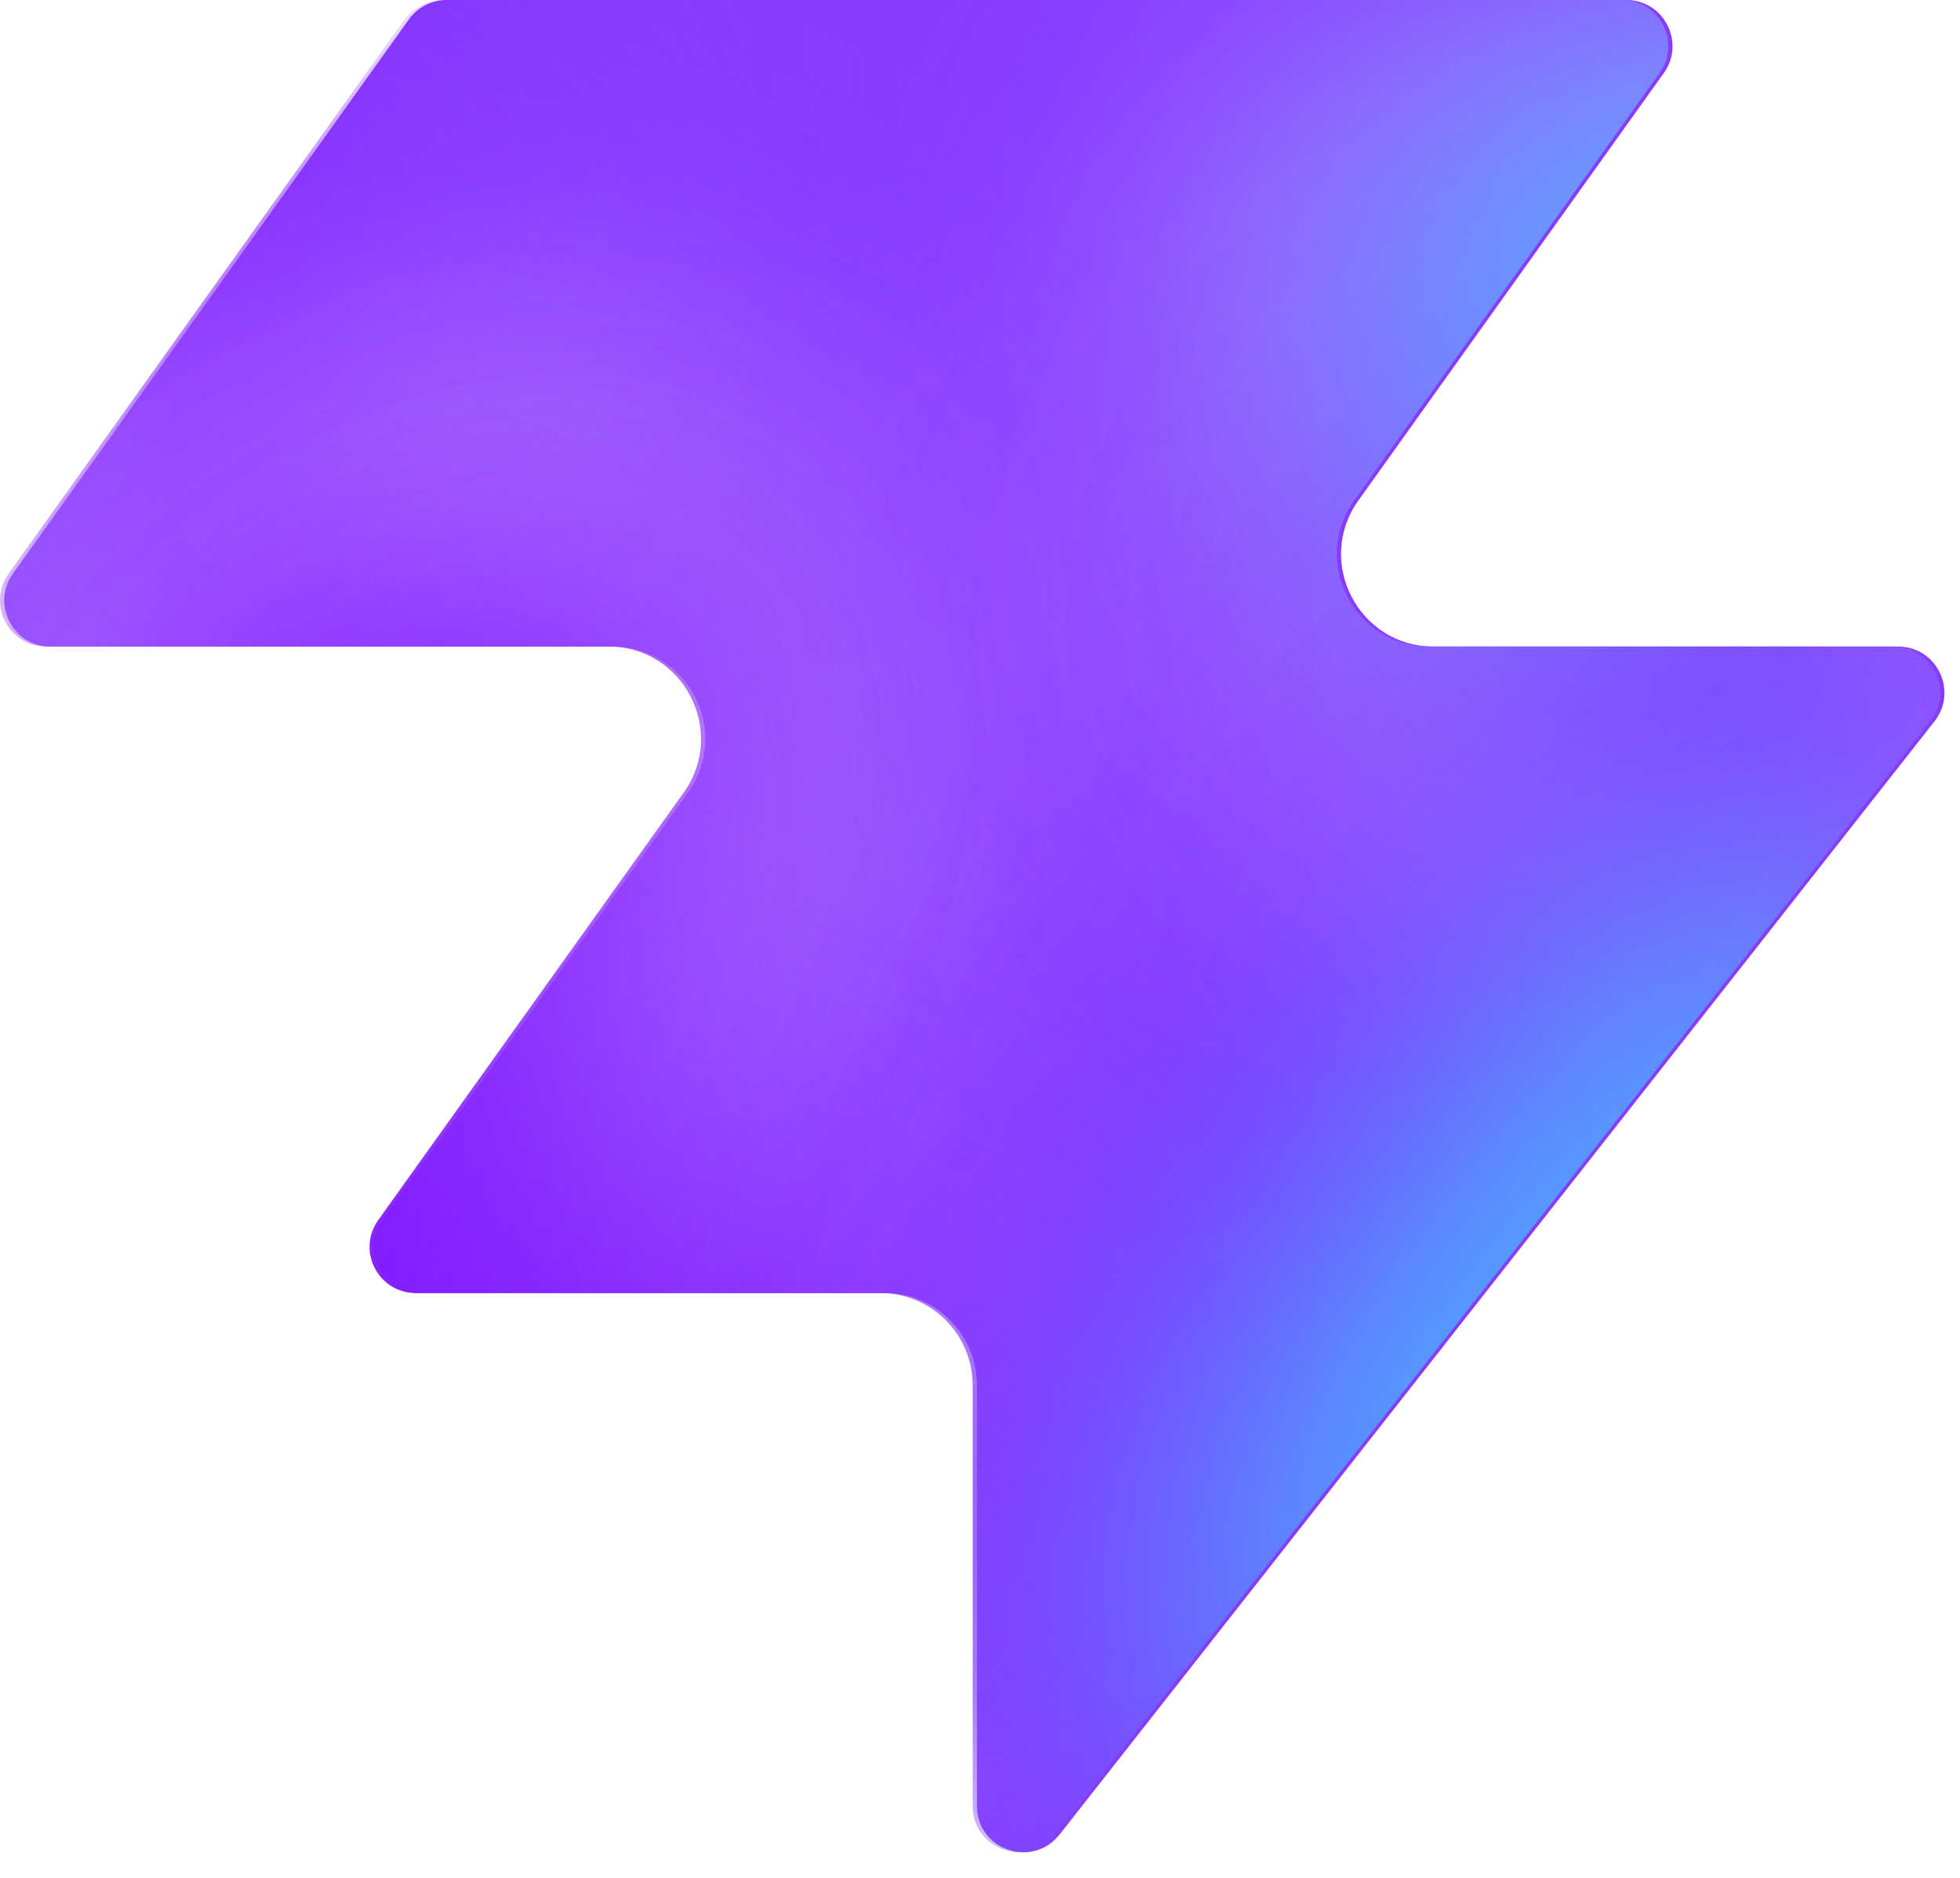
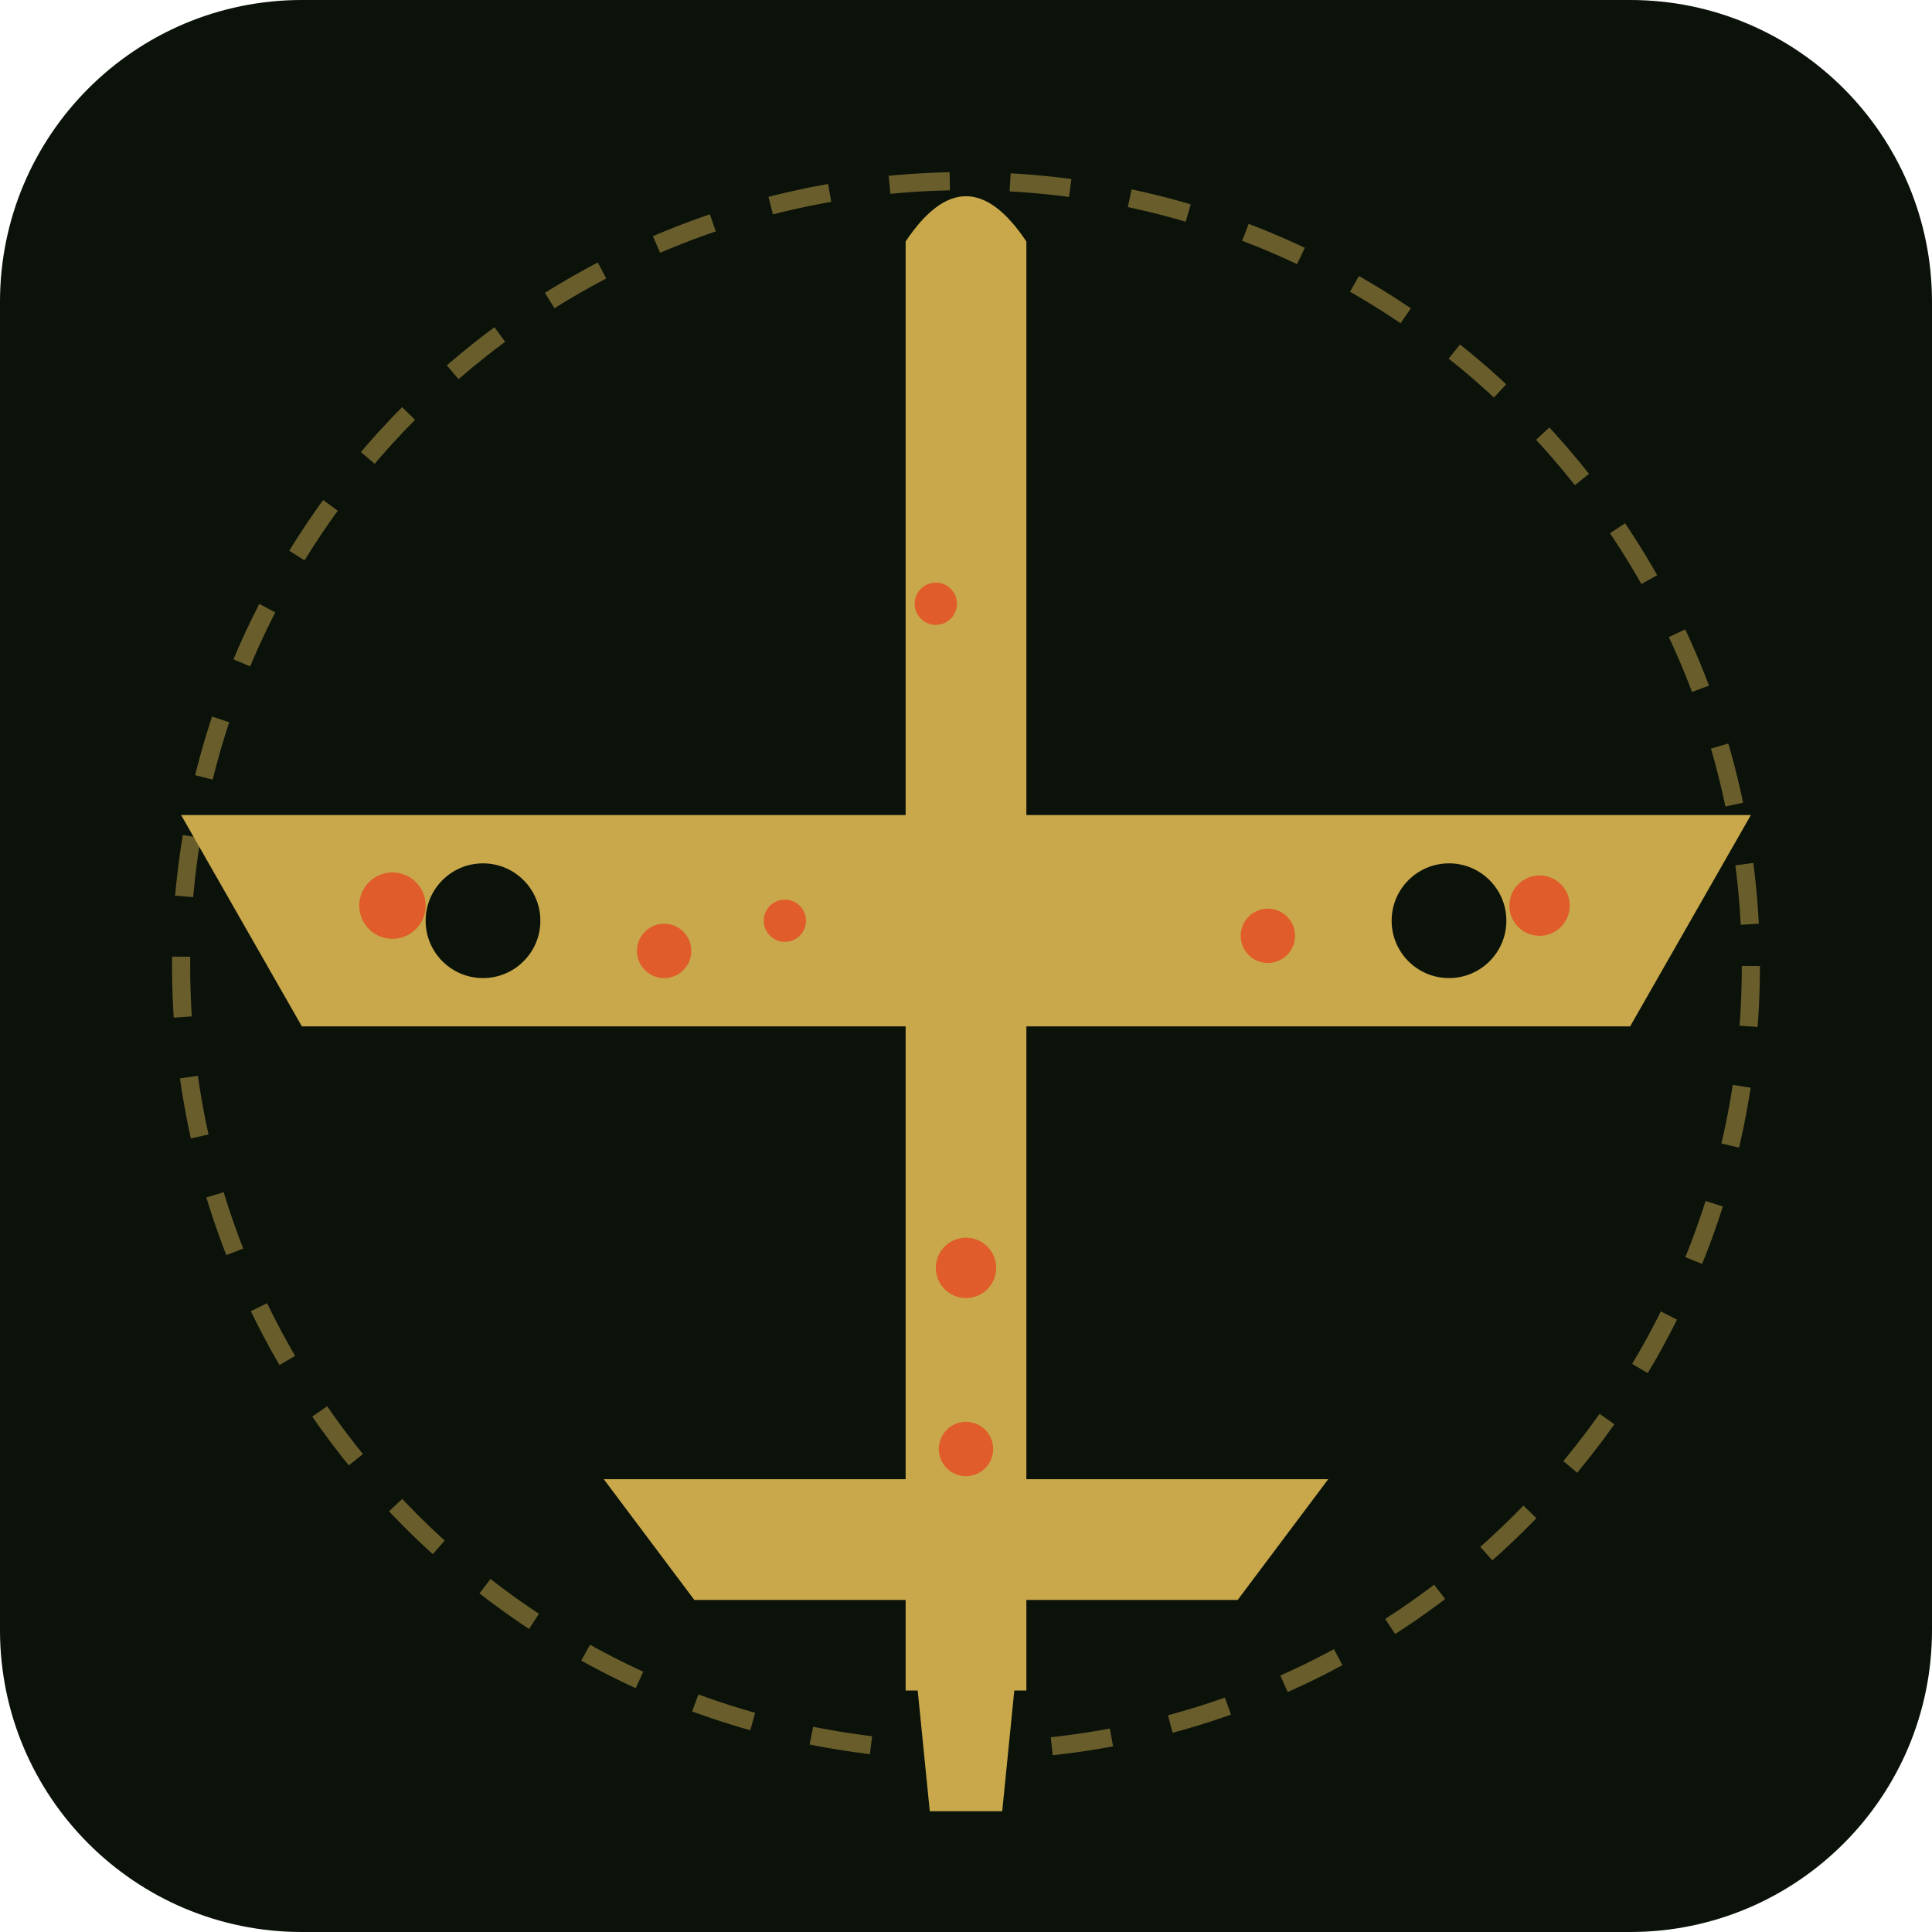
- <svg xmlns="http://www.w3.org/2000/svg" width="48" height="46" fill="none" viewBox="0 0 48 46">
-   <path fill="#863bff" d="M25.946 44.938c-.664.845-2.021.375-2.021-.698V33.937a2.26 2.26 0 0 0-2.262-2.262H10.287c-.92 0-1.456-1.04-.92-1.788l7.48-10.471c1.07-1.497 0-3.578-1.842-3.578H1.237c-.92 0-1.456-1.04-.92-1.788L10.013.474c.214-.297.556-.474.92-.474h28.894c.92 0 1.456 1.04.92 1.788l-7.48 10.471c-1.07 1.498 0 3.579 1.842 3.579h11.377c.943 0 1.473 1.088.89 1.83L25.947 44.94z" style="fill:#863bff;fill:color(display-p3 .525 .23 1);fill-opacity:1" />
-   <mask id="a" width="48" height="46" x="0" y="0" maskUnits="userSpaceOnUse" style="mask-type:alpha">
-     <path fill="#000" d="M25.842 44.938c-.664.844-2.021.375-2.021-.698V33.937a2.26 2.26 0 0 0-2.262-2.262H10.183c-.92 0-1.456-1.04-.92-1.788l7.48-10.471c1.07-1.498 0-3.579-1.842-3.579H1.133c-.92 0-1.456-1.04-.92-1.787L9.91.473c.214-.297.556-.474.92-.474h28.894c.92 0 1.456 1.04.92 1.788l-7.48 10.471c-1.07 1.498 0 3.578 1.842 3.578h11.377c.943 0 1.473 1.088.89 1.832L25.843 44.94z" style="fill:#000;fill-opacity:1" />
-   </mask>
-   <g mask="url(#a)">
-     <g filter="url(#b)">
-       <ellipse cx="5.508" cy="14.704" fill="#ede6ff" rx="5.508" ry="14.704" style="fill:#ede6ff;fill:color(display-p3 .927 .903 1);fill-opacity:1" transform="matrix(.00324 1 1 -.00324 -4.47 31.516)" />
-     </g>
-     <g filter="url(#c)">
-       <ellipse cx="10.399" cy="29.851" fill="#ede6ff" rx="10.399" ry="29.851" style="fill:#ede6ff;fill:color(display-p3 .927 .903 1);fill-opacity:1" transform="matrix(.00324 1 1 -.00324 -39.328 7.883)" />
-     </g>
-     <g filter="url(#d)">
-       <ellipse cx="5.508" cy="30.487" fill="#7e14ff" rx="5.508" ry="30.487" style="fill:#7e14ff;fill:color(display-p3 .492 .077 1);fill-opacity:1" transform="rotate(89.814 -25.913 -14.639)scale(1 -1)" />
-     </g>
-     <g filter="url(#e)">
-       <ellipse cx="5.508" cy="30.599" fill="#7e14ff" rx="5.508" ry="30.599" style="fill:#7e14ff;fill:color(display-p3 .492 .077 1);fill-opacity:1" transform="rotate(89.814 -32.644 -3.334)scale(1 -1)" />
-     </g>
-     <g filter="url(#f)">
-       <ellipse cx="5.508" cy="30.599" fill="#7e14ff" rx="5.508" ry="30.599" style="fill:#7e14ff;fill:color(display-p3 .492 .077 1);fill-opacity:1" transform="matrix(.00324 1 1 -.00324 -34.34 30.47)" />
-     </g>
-     <g filter="url(#g)">
-       <ellipse cx="14.072" cy="22.078" fill="#ede6ff" rx="14.072" ry="22.078" style="fill:#ede6ff;fill:color(display-p3 .927 .903 1);fill-opacity:1" transform="rotate(93.35 24.506 48.493)scale(-1 1)" />
-     </g>
-     <g filter="url(#h)">
-       <ellipse cx="3.47" cy="21.501" fill="#7e14ff" rx="3.47" ry="21.501" style="fill:#7e14ff;fill:color(display-p3 .492 .077 1);fill-opacity:1" transform="rotate(89.009 28.708 47.59)scale(-1 1)" />
-     </g>
-     <g filter="url(#i)">
-       <ellipse cx="3.47" cy="21.501" fill="#7e14ff" rx="3.47" ry="21.501" style="fill:#7e14ff;fill:color(display-p3 .492 .077 1);fill-opacity:1" transform="rotate(89.009 28.708 47.59)scale(-1 1)" />
-     </g>
-     <g filter="url(#j)">
-       <ellipse cx=".387" cy="8.972" fill="#7e14ff" rx="4.407" ry="29.108" style="fill:#7e14ff;fill:color(display-p3 .492 .077 1);fill-opacity:1" transform="rotate(39.51 .387 8.972)" />
-     </g>
-     <g filter="url(#k)">
-       <ellipse cx="47.523" cy="-6.092" fill="#7e14ff" rx="4.407" ry="29.108" style="fill:#7e14ff;fill:color(display-p3 .492 .077 1);fill-opacity:1" transform="rotate(37.892 47.523 -6.092)" />
-     </g>
-     <g filter="url(#l)">
-       <ellipse cx="41.412" cy="6.333" fill="#47bfff" rx="5.971" ry="9.665" style="fill:#47bfff;fill:color(display-p3 .28 .748 1);fill-opacity:1" transform="rotate(37.892 41.412 6.333)" />
-     </g>
-     <g filter="url(#m)">
-       <ellipse cx="-1.879" cy="38.332" fill="#7e14ff" rx="4.407" ry="29.108" style="fill:#7e14ff;fill:color(display-p3 .492 .077 1);fill-opacity:1" transform="rotate(37.892 -1.88 38.332)" />
-     </g>
-     <g filter="url(#n)">
-       <ellipse cx="-1.879" cy="38.332" fill="#7e14ff" rx="4.407" ry="29.108" style="fill:#7e14ff;fill:color(display-p3 .492 .077 1);fill-opacity:1" transform="rotate(37.892 -1.88 38.332)" />
-     </g>
-     <g filter="url(#o)">
-       <ellipse cx="35.651" cy="29.907" fill="#7e14ff" rx="4.407" ry="29.108" style="fill:#7e14ff;fill:color(display-p3 .492 .077 1);fill-opacity:1" transform="rotate(37.892 35.651 29.907)" />
-     </g>
-     <g filter="url(#p)">
-       <ellipse cx="38.418" cy="32.4" fill="#47bfff" rx="5.971" ry="15.297" style="fill:#47bfff;fill:color(display-p3 .28 .748 1);fill-opacity:1" transform="rotate(37.892 38.418 32.4)" />
-     </g>
+ <svg xmlns="http://www.w3.org/2000/svg" width="64" height="64" viewBox="0 0 64 64">
+   <rect width="64" height="64" rx="10" fill="#0a120a" />
+   <circle cx="32" cy="32" r="26" fill="none" stroke="#c8a84b" stroke-width="0.6" stroke-dasharray="2 2" opacity="0.5" />
+   <g fill="#c8a84b">
+     <path d="M30 8 Q32 5 34 8 L34 56 L30 56 Z" />
+     <path d="M6 27 L58 27 L54 34 L10 34 Z" />
+     <path d="M20 49 L44 49 L41 53 L23 53 Z" />
+     <path d="M30 52 L34 52 L33.2 60 L30.8 60 Z" />
  </g>
-   <defs>
-     <filter id="b" width="60.045" height="41.654" x="-19.77" y="16.149" color-interpolation-filters="sRGB" filterUnits="userSpaceOnUse">
-       <feFlood flood-opacity="0" result="BackgroundImageFix" />
-       <feBlend in="SourceGraphic" in2="BackgroundImageFix" result="shape" />
-       <feGaussianBlur result="effect1_foregroundBlur_2002_17158" stdDeviation="7.659" />
-     </filter>
-     <filter id="c" width="90.34" height="51.437" x="-54.613" y="-7.533" color-interpolation-filters="sRGB" filterUnits="userSpaceOnUse">
-       <feFlood flood-opacity="0" result="BackgroundImageFix" />
-       <feBlend in="SourceGraphic" in2="BackgroundImageFix" result="shape" />
-       <feGaussianBlur result="effect1_foregroundBlur_2002_17158" stdDeviation="7.659" />
-     </filter>
-     <filter id="d" width="79.355" height="29.4" x="-49.64" y="2.03" color-interpolation-filters="sRGB" filterUnits="userSpaceOnUse">
-       <feFlood flood-opacity="0" result="BackgroundImageFix" />
-       <feBlend in="SourceGraphic" in2="BackgroundImageFix" result="shape" />
-       <feGaussianBlur result="effect1_foregroundBlur_2002_17158" stdDeviation="4.596" />
-     </filter>
-     <filter id="e" width="79.579" height="29.4" x="-45.045" y="20.029" color-interpolation-filters="sRGB" filterUnits="userSpaceOnUse">
-       <feFlood flood-opacity="0" result="BackgroundImageFix" />
-       <feBlend in="SourceGraphic" in2="BackgroundImageFix" result="shape" />
-       <feGaussianBlur result="effect1_foregroundBlur_2002_17158" stdDeviation="4.596" />
-     </filter>
-     <filter id="f" width="79.579" height="29.4" x="-43.513" y="21.178" color-interpolation-filters="sRGB" filterUnits="userSpaceOnUse">
-       <feFlood flood-opacity="0" result="BackgroundImageFix" />
-       <feBlend in="SourceGraphic" in2="BackgroundImageFix" result="shape" />
-       <feGaussianBlur result="effect1_foregroundBlur_2002_17158" stdDeviation="4.596" />
-     </filter>
-     <filter id="g" width="74.749" height="58.852" x="15.756" y="-17.901" color-interpolation-filters="sRGB" filterUnits="userSpaceOnUse">
-       <feFlood flood-opacity="0" result="BackgroundImageFix" />
-       <feBlend in="SourceGraphic" in2="BackgroundImageFix" result="shape" />
-       <feGaussianBlur result="effect1_foregroundBlur_2002_17158" stdDeviation="7.659" />
-     </filter>
-     <filter id="h" width="61.377" height="25.362" x="23.548" y="2.284" color-interpolation-filters="sRGB" filterUnits="userSpaceOnUse">
-       <feFlood flood-opacity="0" result="BackgroundImageFix" />
-       <feBlend in="SourceGraphic" in2="BackgroundImageFix" result="shape" />
-       <feGaussianBlur result="effect1_foregroundBlur_2002_17158" stdDeviation="4.596" />
-     </filter>
-     <filter id="i" width="61.377" height="25.362" x="23.548" y="2.284" color-interpolation-filters="sRGB" filterUnits="userSpaceOnUse">
-       <feFlood flood-opacity="0" result="BackgroundImageFix" />
-       <feBlend in="SourceGraphic" in2="BackgroundImageFix" result="shape" />
-       <feGaussianBlur result="effect1_foregroundBlur_2002_17158" stdDeviation="4.596" />
-     </filter>
-     <filter id="j" width="56.045" height="63.649" x="-27.636" y="-22.853" color-interpolation-filters="sRGB" filterUnits="userSpaceOnUse">
-       <feFlood flood-opacity="0" result="BackgroundImageFix" />
-       <feBlend in="SourceGraphic" in2="BackgroundImageFix" result="shape" />
-       <feGaussianBlur result="effect1_foregroundBlur_2002_17158" stdDeviation="4.596" />
-     </filter>
-     <filter id="k" width="54.814" height="64.646" x="20.116" y="-38.415" color-interpolation-filters="sRGB" filterUnits="userSpaceOnUse">
-       <feFlood flood-opacity="0" result="BackgroundImageFix" />
-       <feBlend in="SourceGraphic" in2="BackgroundImageFix" result="shape" />
-       <feGaussianBlur result="effect1_foregroundBlur_2002_17158" stdDeviation="4.596" />
-     </filter>
-     <filter id="l" width="33.541" height="35.313" x="24.641" y="-11.323" color-interpolation-filters="sRGB" filterUnits="userSpaceOnUse">
-       <feFlood flood-opacity="0" result="BackgroundImageFix" />
-       <feBlend in="SourceGraphic" in2="BackgroundImageFix" result="shape" />
-       <feGaussianBlur result="effect1_foregroundBlur_2002_17158" stdDeviation="4.596" />
-     </filter>
-     <filter id="m" width="54.814" height="64.646" x="-29.286" y="6.009" color-interpolation-filters="sRGB" filterUnits="userSpaceOnUse">
-       <feFlood flood-opacity="0" result="BackgroundImageFix" />
-       <feBlend in="SourceGraphic" in2="BackgroundImageFix" result="shape" />
-       <feGaussianBlur result="effect1_foregroundBlur_2002_17158" stdDeviation="4.596" />
-     </filter>
-     <filter id="n" width="54.814" height="64.646" x="-29.286" y="6.009" color-interpolation-filters="sRGB" filterUnits="userSpaceOnUse">
-       <feFlood flood-opacity="0" result="BackgroundImageFix" />
-       <feBlend in="SourceGraphic" in2="BackgroundImageFix" result="shape" />
-       <feGaussianBlur result="effect1_foregroundBlur_2002_17158" stdDeviation="4.596" />
-     </filter>
-     <filter id="o" width="54.814" height="64.646" x="8.244" y="-2.416" color-interpolation-filters="sRGB" filterUnits="userSpaceOnUse">
-       <feFlood flood-opacity="0" result="BackgroundImageFix" />
-       <feBlend in="SourceGraphic" in2="BackgroundImageFix" result="shape" />
-       <feGaussianBlur result="effect1_foregroundBlur_2002_17158" stdDeviation="4.596" />
-     </filter>
-     <filter id="p" width="39.409" height="43.623" x="18.713" y="10.588" color-interpolation-filters="sRGB" filterUnits="userSpaceOnUse">
-       <feFlood flood-opacity="0" result="BackgroundImageFix" />
-       <feBlend in="SourceGraphic" in2="BackgroundImageFix" result="shape" />
-       <feGaussianBlur result="effect1_foregroundBlur_2002_17158" stdDeviation="4.596" />
-     </filter>
-   </defs>
+   <g fill="#0a120a" stroke="#c8a84b" stroke-width="1">
+     <circle cx="16" cy="30.5" r="2.4" />
+     <circle cx="48" cy="30.5" r="2.4" />
+   </g>
+   <g fill="#e05c2a">
+     <circle cx="13" cy="30" r="1.1" />
+     <circle cx="22" cy="31.5" r="0.9" />
+     <circle cx="26" cy="30.5" r="0.7" />
+     <circle cx="42" cy="31" r="0.9" />
+     <circle cx="51" cy="30" r="1" />
+     <circle cx="32" cy="42" r="1" />
+     <circle cx="32" cy="48" r="0.9" />
+     <circle cx="31" cy="20" r="0.7" />
+   </g>
</svg>
